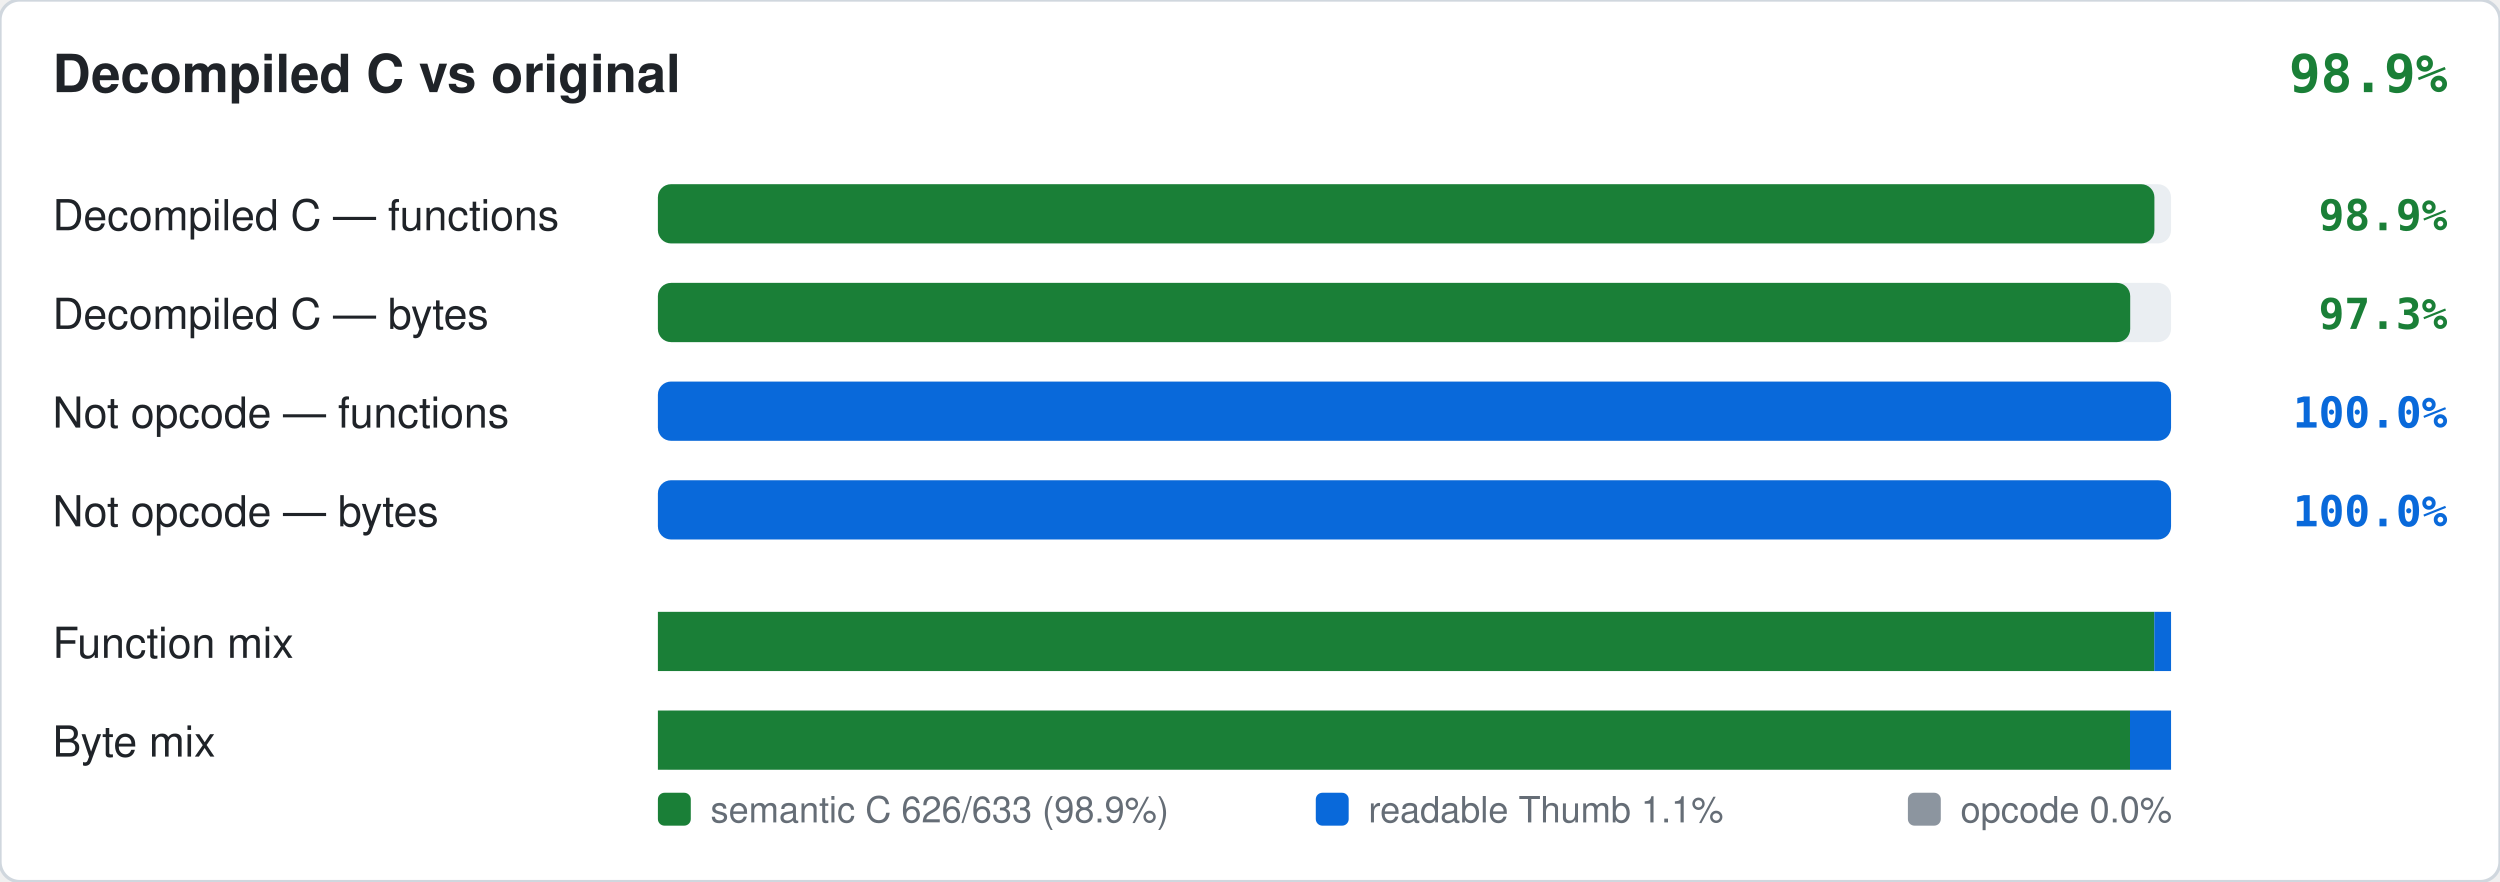
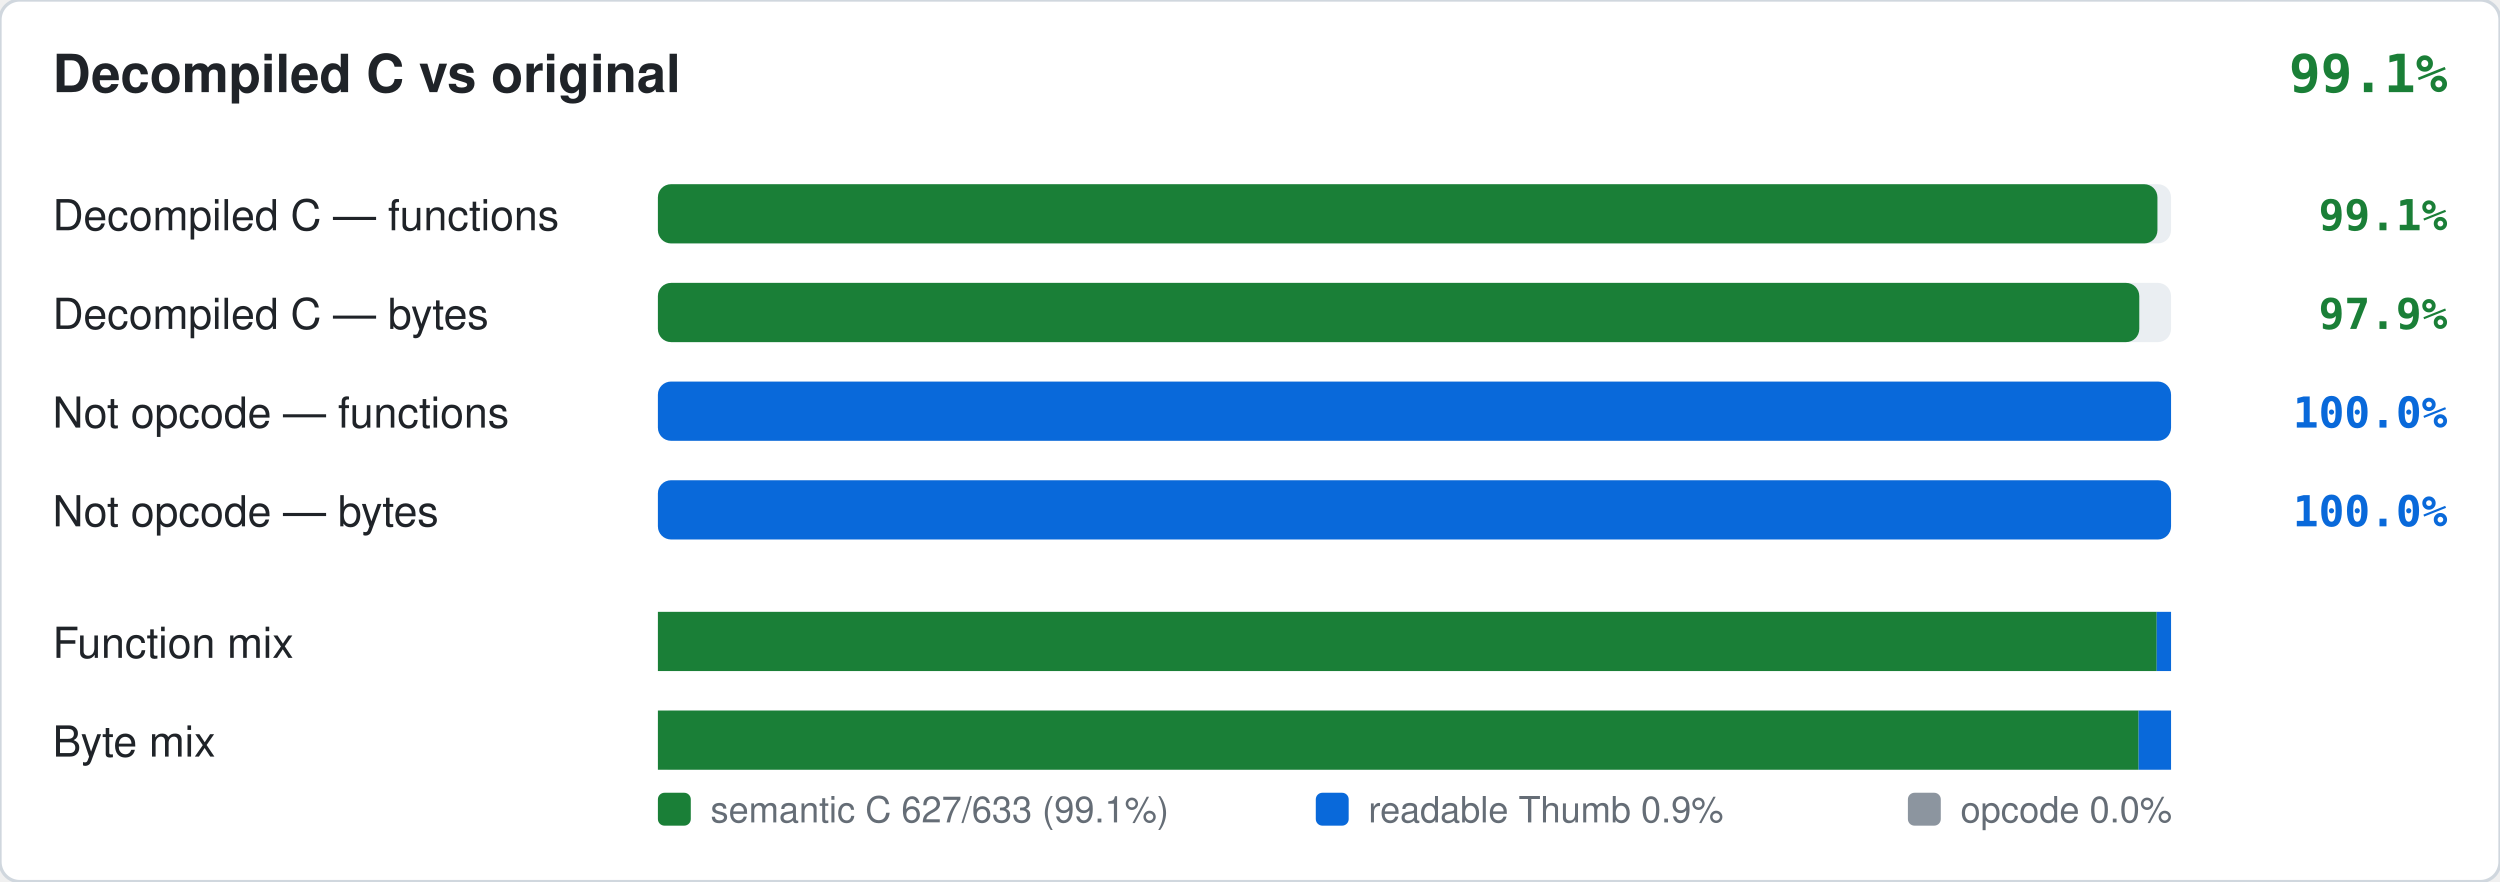
- <svg xmlns="http://www.w3.org/2000/svg" width="760" height="268" viewBox="0 0 760 268" role="img" aria-label="Decompiled C 98.9% functions, 97.3% bytes (626/633, 87,822/90,272)">
+ <svg xmlns="http://www.w3.org/2000/svg" width="760" height="268" viewBox="0 0 760 268" role="img" aria-label="Decompiled C 99.1% functions, 97.9% bytes (627/633, 88,338/90,272)">
  <rect width="760" height="268" rx="6" fill="#ffffff" stroke="#d0d7de" />
  <text x="16" y="28" font-family="-apple-system,BlinkMacSystemFont,Segoe UI,Helvetica,Arial,sans-serif" font-size="16" font-weight="600" fill="#1f2328">Decompiled C vs original</text>
-   <text x="744" y="28" text-anchor="end" font-family="ui-monospace,SFMono-Regular,Menlo,Consolas,monospace" font-size="16" font-weight="700" fill="#1a7f37">98.9%</text>
+   <text x="744" y="28" text-anchor="end" font-family="ui-monospace,SFMono-Regular,Menlo,Consolas,monospace" font-size="16" font-weight="700" fill="#1a7f37">99.1%</text>
  <text x="16" y="70" font-family="-apple-system,BlinkMacSystemFont,Segoe UI,Helvetica,Arial,sans-serif" font-size="13" fill="#1f2328">Decompiled C — functions</text>
  <rect x="200.00" y="56.00" width="460.00" height="18.00" rx="4" fill="#eaeef2" />
-   <rect x="200.00" y="56.00" width="454.94" height="18.00" rx="4" fill="#1a7f37" />
-   <text x="744" y="70" text-anchor="end" font-family="ui-monospace,SFMono-Regular,Menlo,Consolas,monospace" font-size="13" font-weight="700" fill="#1a7f37">98.9%</text>
+   <rect x="200.00" y="56.00" width="455.86" height="18.00" rx="4" fill="#1a7f37" />
+   <text x="744" y="70" text-anchor="end" font-family="ui-monospace,SFMono-Regular,Menlo,Consolas,monospace" font-size="13" font-weight="700" fill="#1a7f37">99.1%</text>
  <text x="16" y="100" font-family="-apple-system,BlinkMacSystemFont,Segoe UI,Helvetica,Arial,sans-serif" font-size="13" fill="#1f2328">Decompiled C — bytes</text>
  <rect x="200.00" y="86.00" width="460.00" height="18.00" rx="4" fill="#eaeef2" />
-   <rect x="200.00" y="86.00" width="447.58" height="18.00" rx="4" fill="#1a7f37" />
-   <text x="744" y="100" text-anchor="end" font-family="ui-monospace,SFMono-Regular,Menlo,Consolas,monospace" font-size="13" font-weight="700" fill="#1a7f37">97.3%</text>
+   <rect x="200.00" y="86.00" width="450.34" height="18.00" rx="4" fill="#1a7f37" />
+   <text x="744" y="100" text-anchor="end" font-family="ui-monospace,SFMono-Regular,Menlo,Consolas,monospace" font-size="13" font-weight="700" fill="#1a7f37">97.9%</text>
  <text x="16" y="130" font-family="-apple-system,BlinkMacSystemFont,Segoe UI,Helvetica,Arial,sans-serif" font-size="13" fill="#1f2328">Not opcode — functions</text>
  <rect x="200.00" y="116.00" width="460.00" height="18.00" rx="4" fill="#eaeef2" />
  <rect x="200.00" y="116.00" width="460.00" height="18.00" rx="4" fill="#0969da" />
  <text x="744" y="130" text-anchor="end" font-family="ui-monospace,SFMono-Regular,Menlo,Consolas,monospace" font-size="13" font-weight="700" fill="#0969da">100.0%</text>
  <text x="16" y="160" font-family="-apple-system,BlinkMacSystemFont,Segoe UI,Helvetica,Arial,sans-serif" font-size="13" fill="#1f2328">Not opcode — bytes</text>
  <rect x="200.00" y="146.00" width="460.00" height="18.00" rx="4" fill="#eaeef2" />
  <rect x="200.00" y="146.00" width="460.00" height="18.00" rx="4" fill="#0969da" />
  <text x="744" y="160" text-anchor="end" font-family="ui-monospace,SFMono-Regular,Menlo,Consolas,monospace" font-size="13" font-weight="700" fill="#0969da">100.0%</text>
  <text x="16" y="200" font-family="-apple-system,BlinkMacSystemFont,Segoe UI,Helvetica,Arial,sans-serif" font-size="13" fill="#1f2328">Function mix</text>
  <rect x="200.00" y="186.00" width="460.00" height="18.00" rx="4" fill="#eaeef2" />
-   <rect x="200.00" y="186.00" width="454.91" height="18.00" fill="#1a7f37" />
-   <rect x="654.91" y="186.00" width="5.09" height="18.00" fill="#0969da" />
+   <rect x="200.00" y="186.00" width="455.64" height="18.00" fill="#1a7f37" />
+   <rect x="655.64" y="186.00" width="4.36" height="18.00" fill="#0969da" />
  <text x="16" y="230" font-family="-apple-system,BlinkMacSystemFont,Segoe UI,Helvetica,Arial,sans-serif" font-size="13" fill="#1f2328">Byte mix</text>
  <rect x="200.00" y="216.00" width="460.00" height="18.00" rx="4" fill="#eaeef2" />
-   <rect x="200.00" y="216.00" width="447.52" height="18.00" fill="#1a7f37" />
-   <rect x="647.52" y="216.00" width="12.48" height="18.00" fill="#0969da" />
+   <rect x="200.00" y="216.00" width="450.14" height="18.00" fill="#1a7f37" />
+   <rect x="650.14" y="216.00" width="9.86" height="18.00" fill="#0969da" />
  <rect x="200" y="241" width="10" height="10" rx="2" fill="#1a7f37" />
-   <text x="216" y="250" font-family="-apple-system,BlinkMacSystemFont,Segoe UI,Helvetica,Arial,sans-serif" font-size="11" fill="#656d76">semantic C 626/633 (98.9%)</text>
+   <text x="216" y="250" font-family="-apple-system,BlinkMacSystemFont,Segoe UI,Helvetica,Arial,sans-serif" font-size="11" fill="#656d76">semantic C 627/633 (99.1%)</text>
  <rect x="400" y="241" width="10" height="10" rx="2" fill="#0969da" />
-   <text x="416" y="250" font-family="-apple-system,BlinkMacSystemFont,Segoe UI,Helvetica,Arial,sans-serif" font-size="11" fill="#656d76">readable Thumb 1.1%</text>
+   <text x="416" y="250" font-family="-apple-system,BlinkMacSystemFont,Segoe UI,Helvetica,Arial,sans-serif" font-size="11" fill="#656d76">readable Thumb 0.9%</text>
  <rect x="580" y="241" width="10" height="10" rx="2" fill="#8c959f" />
  <text x="596" y="250" font-family="-apple-system,BlinkMacSystemFont,Segoe UI,Helvetica,Arial,sans-serif" font-size="11" fill="#656d76">opcode 0.0%</text>
</svg>
